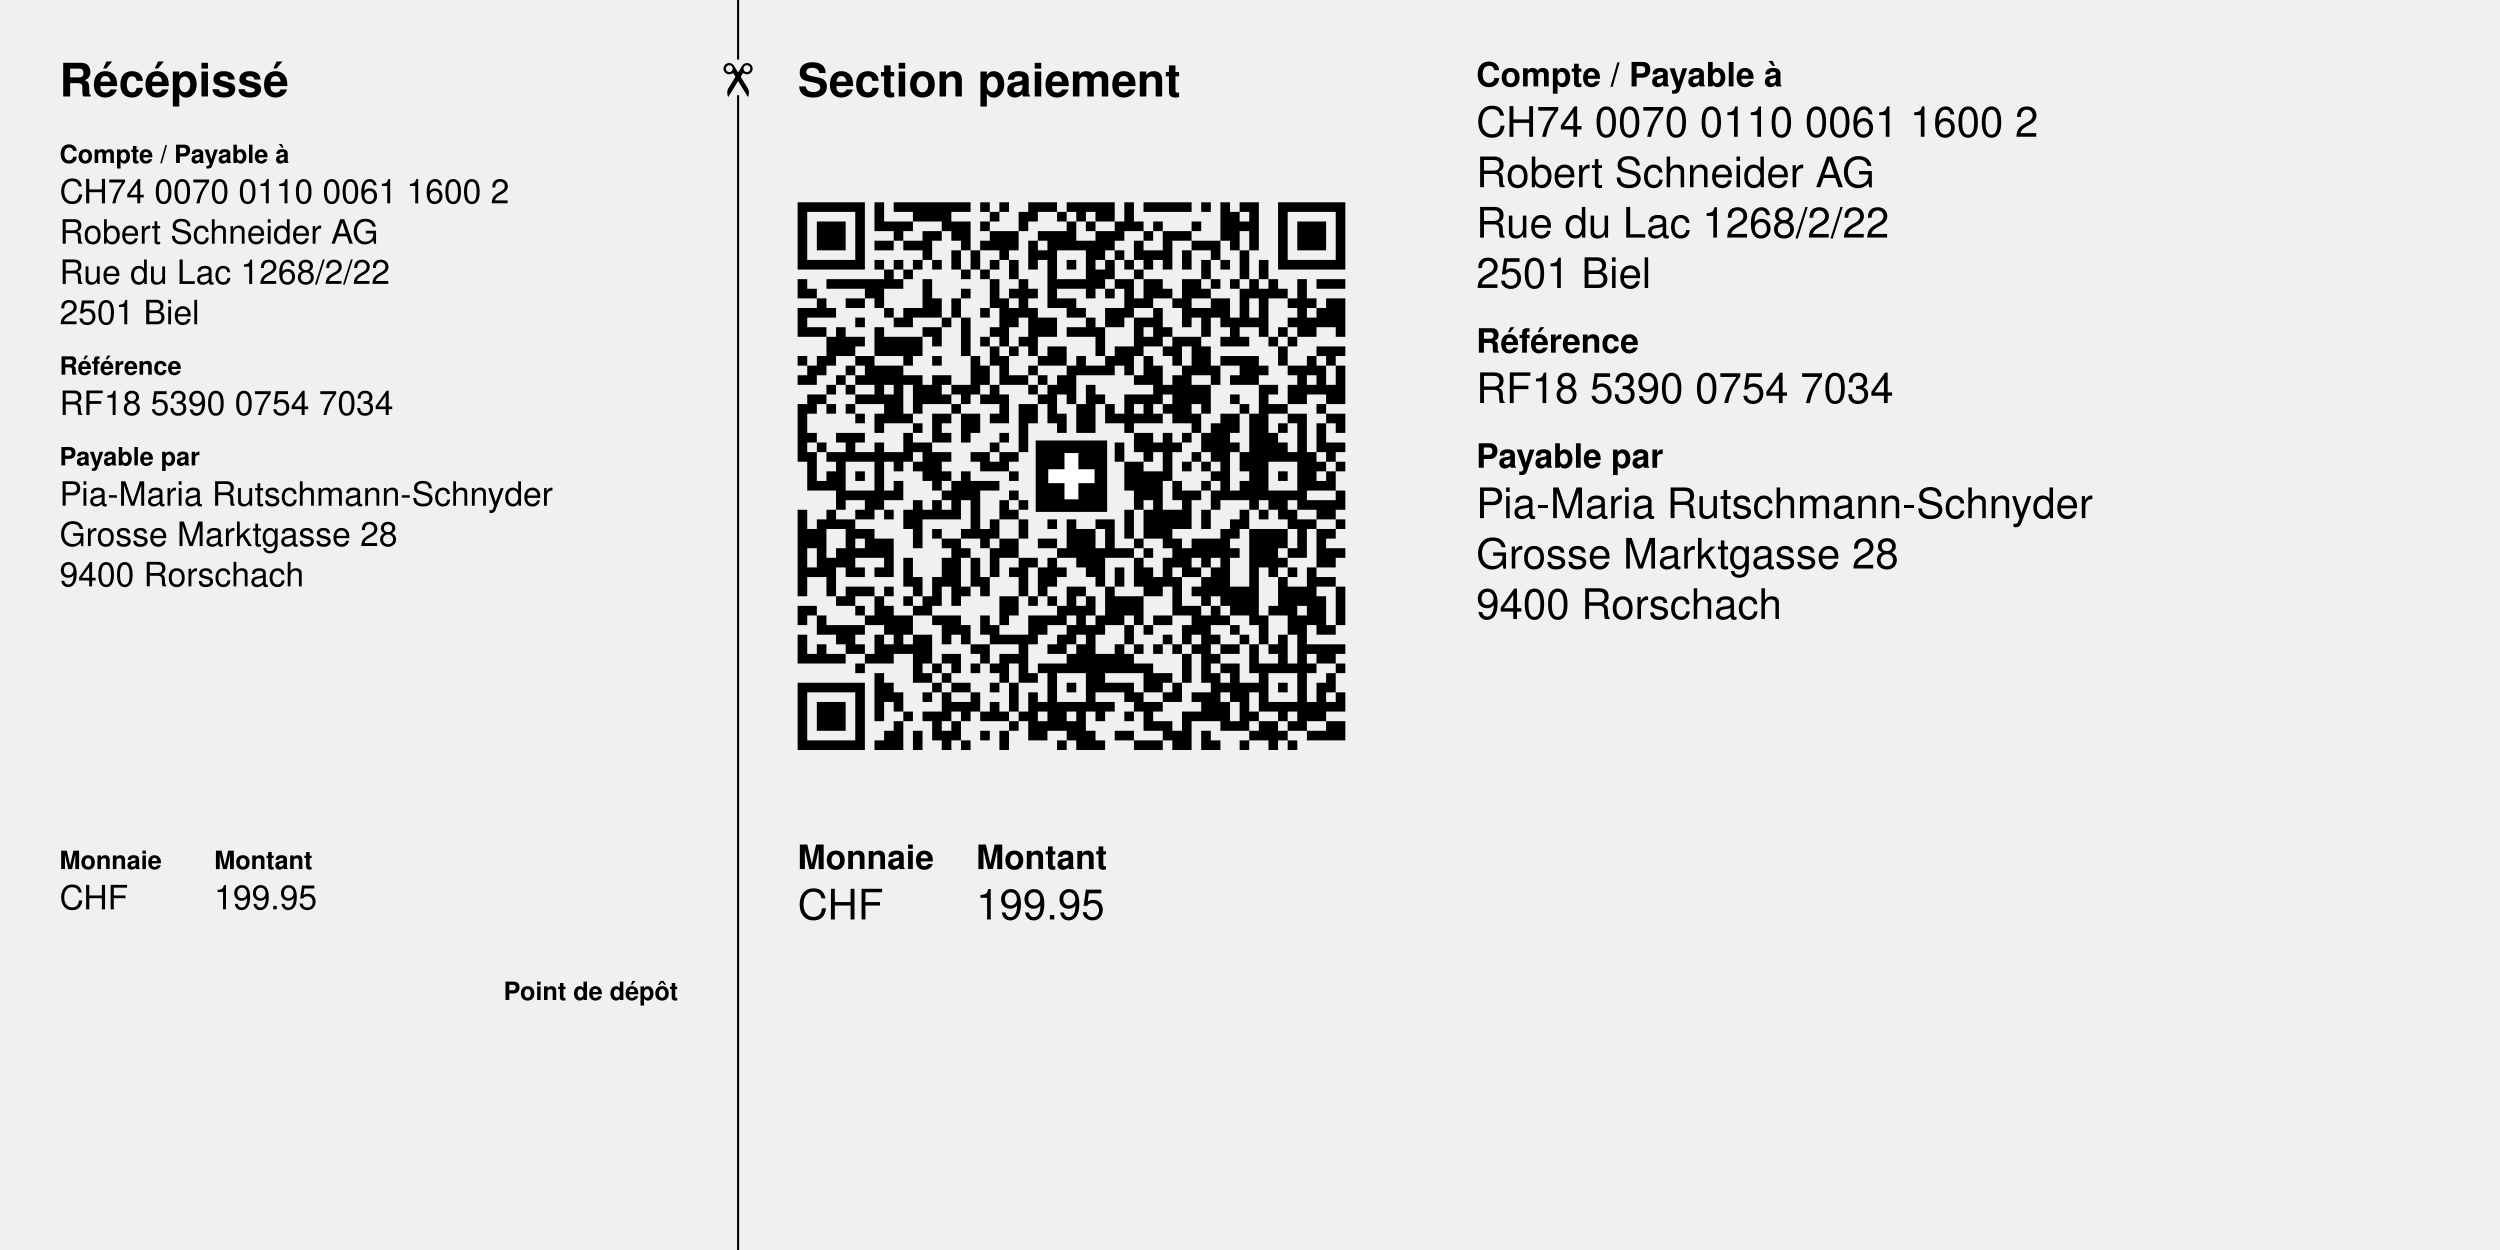
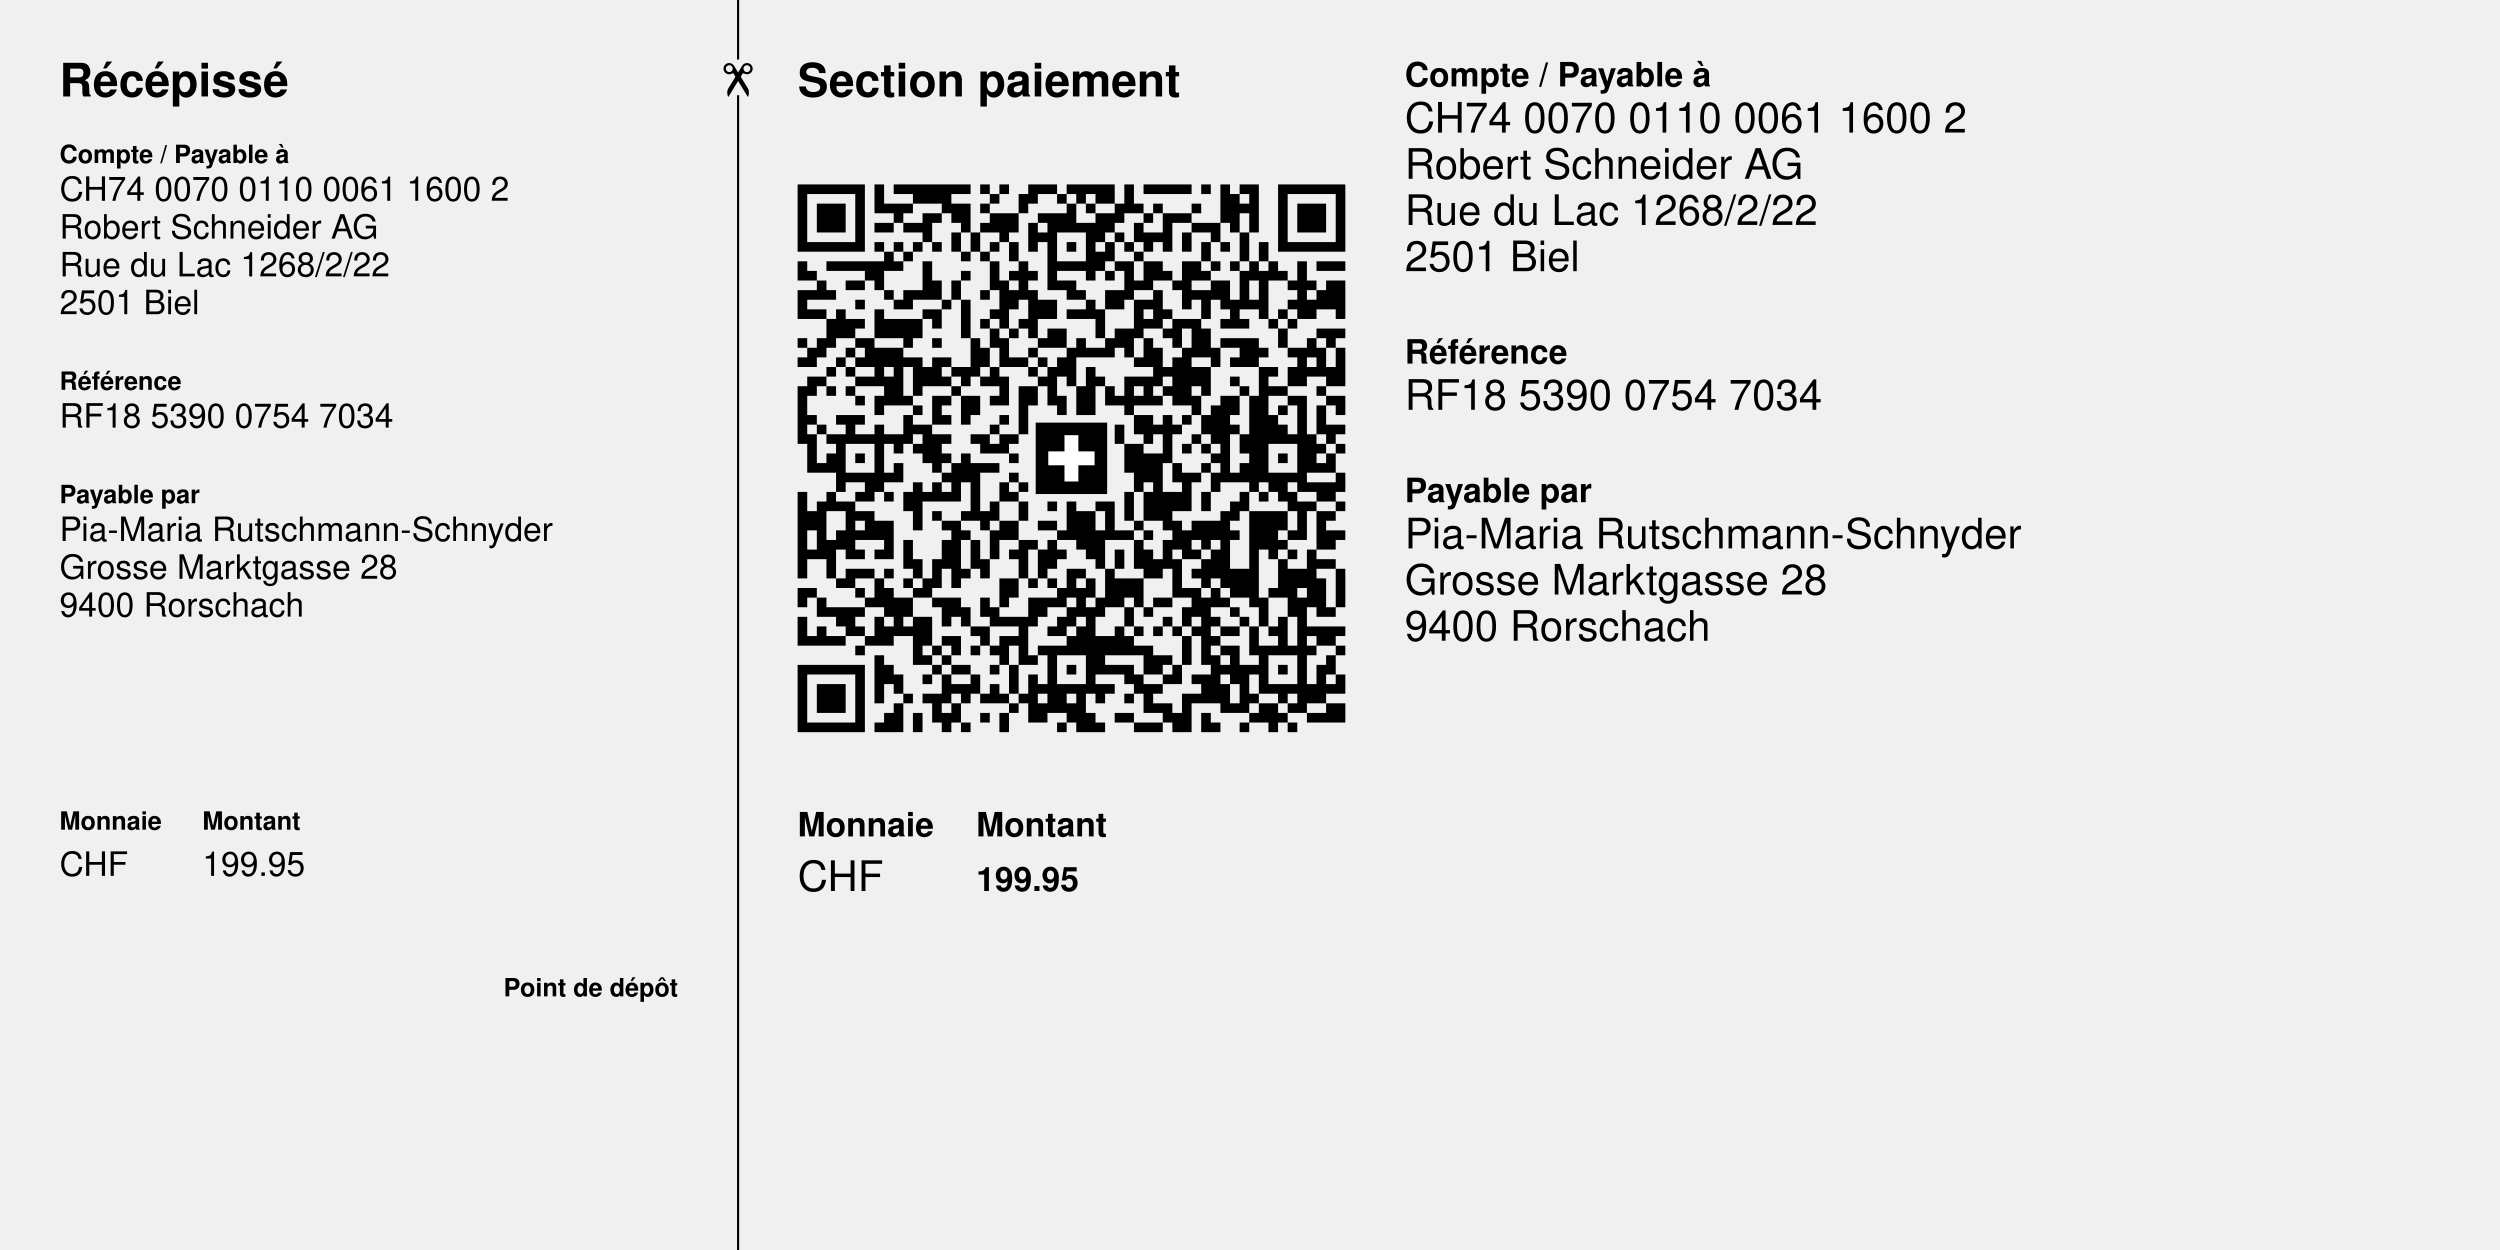
<svg xmlns="http://www.w3.org/2000/svg" width="210mm" height="105mm" version="1.1" viewBox="0 0 595.276 297.638">
  <g font-family="Helvetica,Arial,&quot;Liberation Sans&quot;" transform="translate(0 297.638)">
-     <g transform="translate(189.921 -119.055) scale(2.288)">
+     <g transform="translate(189.921 0)">
+       <text x="0" y="-274.665" font-size="11" font-weight="bold">Section paiement</text>
+     </g>
+     <g transform="translate(189.921 -123.307) scale(2.288)">
      <path d="M0,-57h7v1h-7zm8,0h1v3h-1zm2,0h8v1h-8zm9,0h1v1h-1zm2,0h1v1h-1zm3,0h3v1h-3z m4,0h5v1h-5zm6,0h1v3h-1zm2,0h5v1h-5zm6,0h1v1h-1zm2,0h1v4h-1zm2,0h2v1h-2z m4,0h7v1h-7zm-50,1h1v6h-1zm6,0h1v6h-1zm6,0h4v1h-4zm8,0h1v1h-1zm3,0h2v1h-2z m4,0h1v1h-1zm2,0h1v1h-1zm2,0h2v1h-2zm14,0h1v4h-1zm2,0h1v4h-1zm3,0h1v6h-1z m6,0h1v6h-1zm-54,1h3v3h-3zm7,0h3v1h-3zm6,0h3v1h-3zm4,0h1v1h-1zm4,0h1v1h-1z m5,0h1v3h-1zm2,0h1v1h-1zm3,0h1v2h-1zm2,0h1v1h-1zm2,0h1v1h-1zm4,0h1v1h-1z m5,0h1v1h-1zm6,0h3v3h-3zm-42,1h1v1h-1zm3,0h1v3h-1zm1,0h1v1h-1zm2,0h2v1h-2z m4,0h3v2h-3zm5,0h3v1h-3zm6,0h2v2h-2zm5,0h1v1h-1zm2,0h1v4h-1zm1,0h2v1h-2z m-31,1h2v1h-2zm3,0h2v1h-2zm6,0h1v1h-1zm2,0h1v1h-1zm5,0h1v3h-1zm2,0h1v7h-1z m1,0h1v1h-1zm2,0h2v1h-2zm6,0h1v2h-1zm6,0h3v1h-3zm-25,1h1v2h-1zm2,0h1v2h-1z m3,0h1v1h-1zm4,0h1v1h-1zm5,0h1v5h-1zm1,0h1v1h-1zm2,0h1v1h-1zm3,0h2v1h-2z m4,0h1v2h-1zm3,0h1v1h-1zm3,0h1v3h-1zm-45,1h5v1h-5zm7,0h1v1h-1zm2,0h1v1h-1z m2,0h1v1h-1zm2,0h1v1h-1zm6,0h1v1h-1zm2,0h1v2h-1zm6,0h1v1h-1zm4,0h1v2h-1z m2,0h1v1h-1zm2,0h1v1h-1zm6,0h1v2h-1zm2,0h1v1h-1zm4,0h1v2h-1zm3,0h5v1h-5z m-42,1h1v2h-1zm2,0h1v1h-1zm6,0h1v1h-1zm2,0h1v1h-1zm12,0h1v2h-1zm4,0h1v1h-1z m-35,1h1v2h-1zm3,0h6v1h-6zm7,0h1v1h-1zm3,0h1v4h-1zm7,0h1v3h-1zm3,0h1v4h-1z m4,0h3v1h-3zm6,0h2v1h-2zm3,0h2v2h-2zm4,0h1v5h-1zm1,0h1v2h-1zm2,0h1v1h-1z m2,0h1v1h-1zm2,0h1v2h-1zm2,0h1v2h-1zm3,0h1v6h-1zm2,0h3v1h-3zm-53,1h1v1h-1z m6,0h2v1h-2zm10,0h1v1h-1zm5,0h1v1h-1zm2,0h1v1h-1zm8,0h1v1h-1zm2,0h1v3h-1z m4,0h1v1h-1zm4,0h1v1h-1zm4,0h1v4h-1zm2,0h1v5h-1zm2,0h1v1h-1zm-48,1h1v2h-1z m3,0h2v1h-2zm3,0h1v1h-1zm6,0h1v2h-1zm2,0h1v2h-1zm5,0h1v5h-1zm6,0h2v1h-2z m8,0h2v1h-2zm4,0h1v1h-1zm4,0h2v2h-2zm8,0h1v1h-1zm2,0h1v1h-1zm2,0h2v3h-2z m-55,1h1v3h-1zm1,0h1v1h-1zm2,0h1v1h-1zm6,0h1v1h-1zm2,0h2v1h-2zm8,0h1v1h-1z m3,0h1v2h-1zm2,0h1v5h-1zm4,0h2v1h-2zm4,0h2v2h-2zm5,0h1v4h-1zm4,0h2v1h-2z m13,0h1v2h-1zm-48,1h1v1h-1zm4,0h2v1h-2zm5,0h1v1h-1zm2,0h1v4h-1zm8,0h2v2h-2z m5,0h1v2h-1zm5,0h1v4h-1zm1,0h1v1h-1zm6,0h1v2h-1zm2,0h2v1h-2zm3,0h1v1h-1z m4,0h1v1h-1zm2,0h1v2h-1zm-52,1h2v1h-2zm3,0h1v3h-1zm4,0h1v3h-1zm5,0h2v1h-2z m7,0h1v1h-1zm8,0h2v1h-2zm3,0h1v3h-1zm7,0h1v1h-1zm7,0h1v2h-1zm5,0h1v1h-1z m6,0h1v1h-1zm-53,1h1v3h-1zm2,0h2v1h-2zm4,0h4v2h-4zm5,0h1v1h-1zm5,0h1v1h-1z m4,0h1v1h-1zm13,0h1v1h-1zm3,0h3v1h-3zm5,0h1v1h-1zm2,0h1v1h-1zm3,0h1v1h-1z m2,0h1v1h-1zm-46,1h1v1h-1zm15,0h1v2h-1zm2,0h1v1h-1zm4,0h2v2h-2zm7,0h2v2h-2z m5,0h2v1h-2zm3,0h2v3h-2zm9,0h1v2h-1zm4,0h3v1h-3zm-54,1h1v1h-1zm2,0h1v2h-1z m4,0h2v1h-2zm5,0h1v1h-1zm3,0h1v1h-1zm4,0h1v4h-1zm3,0h1v3h-1zm4,0h1v1h-1z m4,0h1v2h-1zm3,0h1v2h-1zm4,0h1v3h-1zm3,0h1v1h-1zm5,0h4v1h-4zm9,0h1v2h-1z m2,0h1v1h-1zm-54,1h1v2h-1zm4,0h1v1h-1zm2,0h4v2h-4zm12,0h1v2h-1zm5,0h1v1h-1z m4,0h1v4h-1zm2,0h2v1h-2zm4,0h1v1h-1zm3,0h1v4h-1zm3,0h1v6h-1zm3,0h1v2h-1z m3,0h2v2h-2zm2,0h1v1h-1zm3,0h2v1h-2zm3,0h1v3h-1zm2,0h1v4h-1zm-56,1h1v1h-1z m4,0h1v1h-1zm2,0h1v1h-1zm5,0h2v1h-2zm3,0h1v3h-1zm1,0h1v1h-1zm7,0h2v1h-2z m3,0h1v1h-1zm2,0h1v2h-1zm8,0h1v1h-1zm4,0h1v5h-1zm6,0h1v1h-1zm7,0h1v3h-1z m-49,1h1v1h-1zm2,0h1v1h-1zm3,0h1v2h-1zm2,0h1v4h-1zm2,0h2v2h-2zm4,0h2v1h-2z m4,0h1v2h-1zm4,0h1v1h-1zm2,0h1v4h-1zm4,0h1v5h-1zm8,0h1v1h-1zm3,0h2v2h-2z m7,0h1v12h-1zm1,0h1v1h-1zm2,0h1v2h-1zm2,0h1v1h-1zm2,0h1v2h-1zm-54,1h2v1h-2z m5,0h2v1h-2zm3,0h1v3h-1zm6,0h1v1h-1zm2,0h1v1h-1zm2,0h1v1h-1zm2,0h1v3h-1z m4,0h1v1h-1zm6,0h1v1h-1zm3,0h1v4h-1zm1,0h2v1h-2zm10,0h1v1h-1zm-45,1h1v6h-1z m1,0h1v1h-1zm2,0h1v1h-1zm2,0h1v1h-1zm7,0h1v1h-1zm4,0h1v1h-1zm7,0h1v5h-1z m1,0h1v2h-1zm5,0h1v3h-1zm3,0h1v2h-1zm4,0h1v2h-1zm2,0h1v1h-1zm4,0h1v1h-1z m4,0h1v1h-1zm3,0h2v1h-2zm5,0h1v1h-1zm-48,1h1v1h-1zm2,0h1v2h-1zm3,0h1v1h-1z m3,0h1v3h-1zm1,0h1v1h-1zm2,0h2v2h-2zm3,0h1v1h-1zm7,0h1v2h-1zm6,0h1v1h-1z m2,0h1v1h-1zm2,0h1v1h-1zm4,0h1v2h-1zm3,0h1v9h-1zm1,0h1v2h-1zm2,0h1v10h-1z m4,0h2v1h-2zm4,0h2v1h-2zm-43,1h1v1h-1zm31,0h1v4h-1zm7,0h1v1h-1zm2,0h1v9h-1z m2,0h1v3h-1zm2,0h1v1h-1zm-55,1h1v1h-1zm3,0h3v1h-3zm7,0h1v3h-1zm4,0h1v1h-1z m2,0h1v1h-1zm4,0h1v1h-1zm14,0h2v2h-2zm3,0h1v5h-1zm2,0h1v1h-1zm2,0h1v2h-1z m7,0h1v3h-1zm-47,1h1v1h-1zm3,0h1v2h-1zm3,0h1v7h-1zm4,0h2v1h-2zm8,0h1v1h-1z m13,0h1v2h-1zm4,0h1v1h-1zm2,0h1v1h-1zm6,0h1v1h-1zm5,0h1v2h-1zm5,0h2v1h-2z m-54,1h1v4h-1zm2,0h2v1h-2zm3,0h2v1h-2zm3,0h2v1h-2zm4,0h2v3h-2zm2,0h1v1h-1z m3,0h2v1h-2zm3,0h2v1h-2zm15,0h1v1h-1zm5,0h1v1h-1zm5,0h1v2h-1zm5,0h1v1h-1z m2,0h1v4h-1zm2,0h1v1h-1zm-51,1h1v5h-1zm6,0h1v1h-1zm2,0h1v1h-1zm7,0h3v1h-3z m15,0h2v3h-2zm6,0h1v1h-1zm2,0h1v1h-1zm12,0h1v1h-1zm2,0h1v1h-1zm-53,1h1v2h-1z m3,0h1v1h-1zm9,0h1v1h-1zm2,0h1v3h-1zm5,0h1v1h-1zm14,0h2v3h-2zm7,0h1v1h-1z m7,0h1v1h-1zm5,0h1v2h-1zm-53,1h1v1h-1zm8,0h1v2h-1zm4,0h1v1h-1zm2,0h1v4h-1z m2,0h1v6h-1zm1,0h2v1h-2zm20,0h1v2h-1zm3,0h1v1h-1zm4,0h1v2h-1zm8,0h1v1h-1z m-49,1h3v1h-3zm4,0h1v1h-1zm6,0h1v1h-1zm7,0h1v1h-1zm13,0h1v2h-1zm5,0h1v4h-1z m1,0h1v1h-1zm2,0h1v2h-1zm2,0h1v1h-1zm4,0h2v2h-2zm2,0h1v1h-1zm5,0h1v2h-1z m-49,1h1v2h-1zm5,0h1v5h-1zm2,0h1v2h-1zm7,0h1v2h-1zm2,0h1v1h-1zm14,0h1v4h-1z m16,0h3v1h-3zm-53,1h1v9h-1zm3,0h1v2h-1zm3,0h1v1h-1zm3,0h1v1h-1zm2,0h1v2h-1z m2,0h1v1h-1zm2,0h1v1h-1zm7,0h1v1h-1zm12,0h1v3h-1zm2,0h1v3h-1zm2,0h2v2h-2z m4,0h1v2h-1zm4,0h1v2h-1zm2,0h1v1h-1zm2,0h2v1h-2zm4,0h2v1h-2zm-52,1h1v6h-1z m2,0h2v1h-2zm16,0h1v2h-1zm3,0h1v2h-1zm3,0h1v1h-1zm2,0h1v4h-1zm3,0h2v1h-2z m14,0h1v2h-1zm6,0h3v1h-3zm5,0h1v1h-1zm-55,1h1v2h-1zm4,0h1v5h-1zm1,0h2v1h-2z m8,0h1v1h-1zm3,0h1v1h-1zm2,0h1v2h-1zm10,0h2v4h-2zm3,0h1v3h-1zm6,0h1v2h-1z m6,0h1v8h-1zm3,0h3v4h-3zm3,0h1v2h-1zm2,0h1v3h-1zm2,0h1v4h-1zm1,0h1v1h-1z m-48,1h3v2h-3zm8,0h2v1h-2zm6,0h2v2h-2zm4,0h2v1h-2zm10,0h1v1h-1zm4,0h1v3h-1z m2,0h3v2h-3zm-37,1h1v2h-1zm2,0h1v1h-1zm10,0h1v6h-1zm1,0h1v1h-1zm3,0h1v3h-1z m7,0h1v1h-1zm4,0h1v4h-1zm2,0h2v1h-2zm3,0h1v1h-1zm4,0h1v3h-1zm5,0h1v1h-1z m6,0h1v1h-1zm4,0h2v1h-2zm-52,1h1v4h-1zm6,0h1v2h-1zm2,0h1v3h-1zm4,0h1v3h-1z m3,0h1v3h-1zm5,0h1v4h-1zm1,0h1v1h-1zm2,0h1v3h-1zm9,0h1v3h-1zm3,0h1v3h-1z m4,0h1v1h-1zm8,0h1v1h-1zm5,0h1v1h-1zm-54,1h1v1h-1zm5,0h1v1h-1zm2,0h1v1h-1z m14,0h1v1h-1zm3,0h1v3h-1zm2,0h1v1h-1zm3,0h1v1h-1zm3,0h1v2h-1zm3,0h1v3h-1z m5,0h1v1h-1zm2,0h1v3h-1zm4,0h1v6h-1zm2,0h1v1h-1zm2,0h1v1h-1zm2,0h1v6h-1z m-41,1h1v2h-1zm2,0h1v3h-1zm5,0h1v2h-1zm18,0h1v2h-1zm2,0h1v4h-1zm3,0h1v3h-1z m8,0h1v4h-1zm4,0h2v1h-2zm-49,1h3v1h-3zm4,0h1v1h-1zm8,0h1v1h-1zm11,0h1v3h-1z m1,0h1v1h-1zm3,0h1v4h-1zm9,0h1v1h-1zm4,0h2v3h-2zm6,0h1v5h-1zm1,0h1v2h-1z m4,0h1v4h-1zm-52,1h2v1h-2zm4,0h1v3h-1zm3,0h1v1h-1zm2,0h1v2h-1zm8,0h2v2h-2z m3,0h1v1h-1zm2,0h1v1h-1zm4,0h1v2h-1zm3,0h3v2h-3zm21,0h1v4h-1zm-54,1h2v1h-2z m6,0h1v1h-1zm3,0h1v3h-1zm3,0h1v1h-1zm15,0h1v2h-1zm2,0h1v3h-1zm11,0h2v1h-2z m3,0h1v2h-1zm6,0h1v1h-1zm-49,1h1v1h-1zm2,0h1v2h-1zm5,0h1v1h-1zm3,0h2v2h-2z m4,0h3v1h-3zm5,0h1v2h-1zm2,0h1v1h-1zm3,0h2v2h-2zm2,0h1v1h-1zm5,0h1v2h-1z m2,0h1v1h-1zm2,0h1v1h-1zm2,0h2v1h-2zm4,0h2v2h-2zm3,0h1v1h-1zm4,0h1v3h-1z m4,0h1v12h-1zm-49,1h4v1h-4zm12,0h3v1h-3zm5,0h1v2h-1zm8,0h1v2h-1zm2,0h1v9h-1z m4,0h1v2h-1zm2,0h1v1h-1zm4,0h1v2h-1zm5,0h1v1h-1zm10,0h1v1h-1zm-55,1h1v3h-1z m4,0h2v1h-2zm4,0h1v3h-1zm2,0h1v2h-1zm2,0h2v3h-2zm3,0h1v1h-1zm2,0h1v1h-1z m4,0h4v1h-4zm6,0h1v2h-1zm11,0h1v1h-1zm4,0h1v5h-1zm1,0h1v1h-1zm3,0h1v1h-1z m4,0h1v4h-1zm-48,1h1v2h-1zm3,0h2v1h-2zm4,0h1v2h-1zm2,0h1v1h-1zm7,0h2v1h-2z m5,0h1v4h-1zm3,0h1v1h-1zm3,0h1v3h-1zm4,0h1v3h-1zm2,0h1v1h-1zm2,0h1v1h-1z m2,0h1v1h-1zm2,0h1v1h-1zm3,0h2v1h-2zm3,0h1v3h-1zm2,0h1v1h-1zm4,0h4v1h-4z m-52,1h1v1h-1zm2,0h2v1h-2zm4,0h1v1h-1zm8,0h2v1h-2zm4,0h1v1h-1zm2,0h1v3h-1z m1,0h1v1h-1zm6,0h1v2h-1zm3,0h2v2h-2zm3,0h1v2h-1zm6,0h1v3h-1zm3,0h1v1h-1z m11,0h2v1h-2zm-48,1h1v1h-1zm6,0h1v2h-1zm2,0h1v1h-1zm2,0h1v1h-1zm2,0h1v1h-1z m2,0h1v1h-1zm5,0h3v1h-3zm10,0h2v1h-2zm9,0h2v1h-2zm4,0h1v5h-1zm1,0h1v1h-1z m2,0h1v1h-1zm2,0h1v1h-1zm3,0h1v1h-1zm-48,1h1v5h-1zm5,0h1v1h-1zm2,0h1v1h-1z m9,0h1v1h-1zm2,0h1v6h-1zm5,0h1v2h-1zm5,0h2v2h-2zm2,0h1v1h-1zm5,0h1v5h-1z m2,0h1v3h-1zm10,0h1v2h-1zm-55,1h7v1h-7zm9,0h1v2h-1zm5,0h1v1h-1zm2,0h2v1h-2z m4,0h1v1h-1zm2,0h1v3h-1zm6,0h1v1h-1zm4,0h3v1h-3zm7,0h1v2h-1zm5,0h1v1h-1z m2,0h1v5h-1zm1,0h1v1h-1zm3,0h1v1h-1zm4,0h1v4h-1zm-54,1h1v6h-1zm6,0h1v6h-1z m4,0h1v2h-1zm3,0h1v1h-1zm2,0h1v3h-1zm3,0h1v2h-1zm6,0h1v5h-1zm10,0h2v1h-2z m4,0h1v1h-1zm3,0h2v1h-2zm15,0h1v2h-1zm-54,1h3v3h-3zm14,0h2v1h-2zm4,0h1v2h-1z m5,0h1v1h-1zm2,0h3v1h-3zm4,0h2v1h-2zm4,0h3v1h-3zm7,0h1v2h-1zm2,0h1v3h-1z m5,0h3v1h-3zm4,0h1v2h-1zm2,0h1v1h-1zm-44,1h1v1h-1zm2,0h2v1h-2zm4,0h1v1h-1z m2,0h1v1h-1zm2,0h1v1h-1zm2,0h1v1h-1zm4,0h1v2h-1zm2,0h1v4h-1zm2,0h1v1h-1z m3,0h1v1h-1zm2,0h1v2h-1zm4,0h1v4h-1zm1,0h1v1h-1zm6,0h1v1h-1zm3,0h1v1h-1z m-40,1h1v3h-1zm4,0h1v2h-1zm2,0h1v2h-1zm6,0h1v1h-1zm3,0h1v2h-1zm3,0h1v2h-1z m9,0h2v1h-2zm8,0h1v1h-1zm3,0h2v2h-2zm3,0h1v1h-1zm4,0h2v2h-2zm-46,1h1v2h-1z m3,0h1v2h-1zm3,0h1v2h-1zm4,0h1v1h-1zm2,0h1v2h-1zm9,0h1v2h-1zm3,0h2v1h-2z m5,0h2v1h-2zm4,0h1v2h-1zm5,0h1v1h-1zm3,0h1v1h-1zm3,0h2v1h-2zm-52,1h5v1h-5z m7,0h1v1h-1zm9,0h1v1h-1zm10,0h1v1h-1zm4,0h1v1h-1zm4,0h3v1h-3zm4,0h1v1h-1z m4,0h1v1h-1zm3,0h1v1h-1zm3,0h1v1h-1zm2,0h1v1h-1z" fill="#000000" />
    </g>
-     <g transform="translate(189.921 -119.055)">
+     <g transform="translate(189.921 -123.307)">
      <path d="M56.693,-73.701h17.008v17.008h-17.008z" fill="#000000" />
      <path d="M63.543,-70.709h3.307v11.024h-3.307zm-3.858,3.858h11.024v3.307h-11.024z" fill="#FFFFFF" />
    </g>
    <g transform="translate(189.921 0)">
-       <text x="0" y="-274.665" font-size="11" font-weight="bold">Section paiement</text>
-       <text x="0" y="-90.709" font-size="8" font-weight="bold">Monnaie</text>
-       <text x="0" y="-78.709" font-size="10">CHF</text>
+       <text x="0" y="-98.482" font-size="8" font-weight="bold">Monnaie</text>
+       <text x="0" y="-85.482" font-size="10">CHF</text>
+       <text x="42.52" y="-98.482" font-size="8" font-weight="bold">Montant</text>
+       <text x="42.52" y="-85.482" font-size="8" font-weight="bold">199.95</text>
    </g>
-     <g transform="translate(232.441 0)">
-       <text x="0" y="-90.709" font-size="8" font-weight="bold">Montant</text>
-       <text x="0" y="-78.709" font-size="10">199.95</text>
-     </g>
-     <g transform="translate(351.496 0)">
+     <g transform="translate(334.488 0)">
      <text x="0" y="-277.065" font-size="8" font-weight="bold">Compte / Payable à</text>
-       <text x="0" y="-265.065" font-size="10">CH74 0070 0110 0061 1600 2</text>
-       <text x="0" y="-253.065" font-size="10">Robert Schneider AG</text>
-       <text x="0" y="-241.065" font-size="10">Rue du Lac 1268/2/22</text>
-       <text x="0" y="-229.065" font-size="10">2501 Biel</text>
-       <text x="0" y="-213.665" font-size="8" font-weight="bold">Référence</text>
-       <text x="0" y="-201.665" font-size="10">RF18 5390 0754 7034</text>
-       <text x="0" y="-186.265" font-size="8" font-weight="bold">Payable par</text>
-       <text x="0" y="-174.265" font-size="10">Pia-Maria Rutschmann-Schnyder</text>
-       <text x="0" y="-162.265" font-size="10">Grosse Marktgasse 28</text>
-       <text x="0" y="-150.265" font-size="10">9400 Rorschach</text>
+       <text x="0" y="-266.065" font-size="10">CH74 0070 0110 0061 1600 2</text>
+       <text x="0" y="-255.065" font-size="10">Robert Schneider AG</text>
+       <text x="0" y="-244.065" font-size="10">Rue du Lac 1268/2/22</text>
+       <text x="0" y="-233.065" font-size="10">2501 Biel</text>
+       <text x="0" y="-211.065" font-size="8" font-weight="bold">Référence</text>
+       <text x="0" y="-200.065" font-size="10">RF18 5390 0754 7034</text>
+       <text x="0" y="-178.065" font-size="8" font-weight="bold">Payable par</text>
+       <text x="0" y="-167.065" font-size="10">Pia-Maria Rutschmann-Schnyder</text>
+       <text x="0" y="-156.065" font-size="10">Grosse Marktgasse 28</text>
+       <text x="0" y="-145.065" font-size="10">9400 Rorschach</text>
    </g>
    <g transform="translate(14.173 0)">
      <text x="0" y="-274.665" font-size="11" font-weight="bold">Récépissé</text>
      <text x="0" y="-258.822" font-size="6" font-weight="bold">Compte / Payable à</text>
-       <text x="0" y="-249.222" font-size="8">CH74 0070 0110 0061 1600 2</text>
-       <text x="0" y="-239.622" font-size="8">Robert Schneider AG</text>
-       <text x="0" y="-230.022" font-size="8">Rue du Lac 1268/2/22</text>
-       <text x="0" y="-220.422" font-size="8">2501 Biel</text>
-       <text x="0" y="-208.422" font-size="6" font-weight="bold">Référence</text>
-       <text x="0" y="-198.822" font-size="8">RF18 5390 0754 7034</text>
-       <text x="0" y="-186.822" font-size="6" font-weight="bold">Payable par</text>
-       <text x="0" y="-177.222" font-size="8">Pia-Maria Rutschmann-Schnyder</text>
-       <text x="0" y="-167.622" font-size="8">Grosse Marktgasse 28</text>
-       <text x="0" y="-158.022" font-size="8">9400 Rorschach</text>
-       <text x="0" y="-90.709" font-size="6" font-weight="bold">Monnaie</text>
-       <text x="0" y="-81.109" font-size="8">CHF</text>
+       <text x="0" y="-249.822" font-size="8">CH74 0070 0110 0061 1600 2</text>
+       <text x="0" y="-240.822" font-size="8">Robert Schneider AG</text>
+       <text x="0" y="-231.822" font-size="8">Rue du Lac 1268/2/22</text>
+       <text x="0" y="-222.822" font-size="8">2501 Biel</text>
+       <text x="0" y="-204.822" font-size="6" font-weight="bold">Référence</text>
+       <text x="0" y="-195.822" font-size="8">RF18 5390 0754 7034</text>
+       <text x="0" y="-177.822" font-size="6" font-weight="bold">Payable par</text>
+       <text x="0" y="-168.822" font-size="8">Pia-Maria Rutschmann-Schnyder</text>
+       <text x="0" y="-159.822" font-size="8">Grosse Marktgasse 28</text>
+       <text x="0" y="-150.822" font-size="8">9400 Rorschach</text>
+       <text x="0" y="-100.082" font-size="6" font-weight="bold">Monnaie</text>
+       <text x="0" y="-89.082" font-size="8">CHF</text>
+       <text x="34.016" y="-100.082" font-size="6" font-weight="bold">Montant</text>
+       <text x="34.016" y="-89.082" font-size="8">199.95</text>
+       <text x="105.732" y="-60.397" font-size="6" font-weight="bold">Point de dépôt</text>
    </g>
-     <g transform="translate(51.024 0)">
-       <text x="0" y="-90.709" font-size="6" font-weight="bold">Montant</text>
-       <text x="0" y="-81.109" font-size="8">199.95</text>
-     </g>
-     <text x="119.905" y="-59.528" font-size="6" font-weight="bold">Point de dépôt</text>
    <path d="M175.748,0l0,-274.961m0,-8.504l0,-14.173" stroke="#000000" stroke-width="0.5" fill="none" />
    <g transform="translate(172.687 -274.535) scale(0.006)">
      <path d="M131.754,-359.388c-33.041,54.539,-52.384,110.154,-52.384,192.144c0,62.702,15.27,120.654,41.122,167.596l567.598,-926.232c10.25,-16.724,34.279,-23.091,63.969,-5.805c33.06,19.242,71.495,30.268,112.507,30.268 c123.676,0,223.937,-100.261,223.937,-223.937c0,-123.676,-100.261,-223.937,-223.937,-223.937c-76.348,0,-143.773,38.208,-184.195,96.548l-548.617,893.353zm728.561,-904.861c75.929,0,137.48,61.551,137.48,137.48 c0,75.929,-61.551,137.48,-137.48,137.48c-75.929,0,-137.48,-61.551,-137.48,-137.48c0,-75.929,61.551,-137.48,137.48,-137.48z" fill="#000000" />
    </g>
    <g transform="translate(178.809 -274.535) scale(-0.006 0.006)">
      <path d="M131.754,-359.388c-33.041,54.539,-52.384,110.154,-52.384,192.144c0,62.702,15.27,120.654,41.122,167.596l567.598,-926.232c10.25,-16.724,34.279,-23.091,63.969,-5.805c33.06,19.242,71.495,30.268,112.507,30.268 c123.676,0,223.937,-100.261,223.937,-223.937c0,-123.676,-100.261,-223.937,-223.937,-223.937c-76.348,0,-143.773,38.208,-184.195,96.548l-548.617,893.353zm728.561,-904.861c75.929,0,137.48,61.551,137.48,137.48 c0,75.929,-61.551,137.48,-137.48,137.48c-75.929,0,-137.48,-61.551,-137.48,-137.48c0,-75.929,61.551,-137.48,137.48,-137.48z" fill="#000000" />
    </g>
  </g>
</svg>
